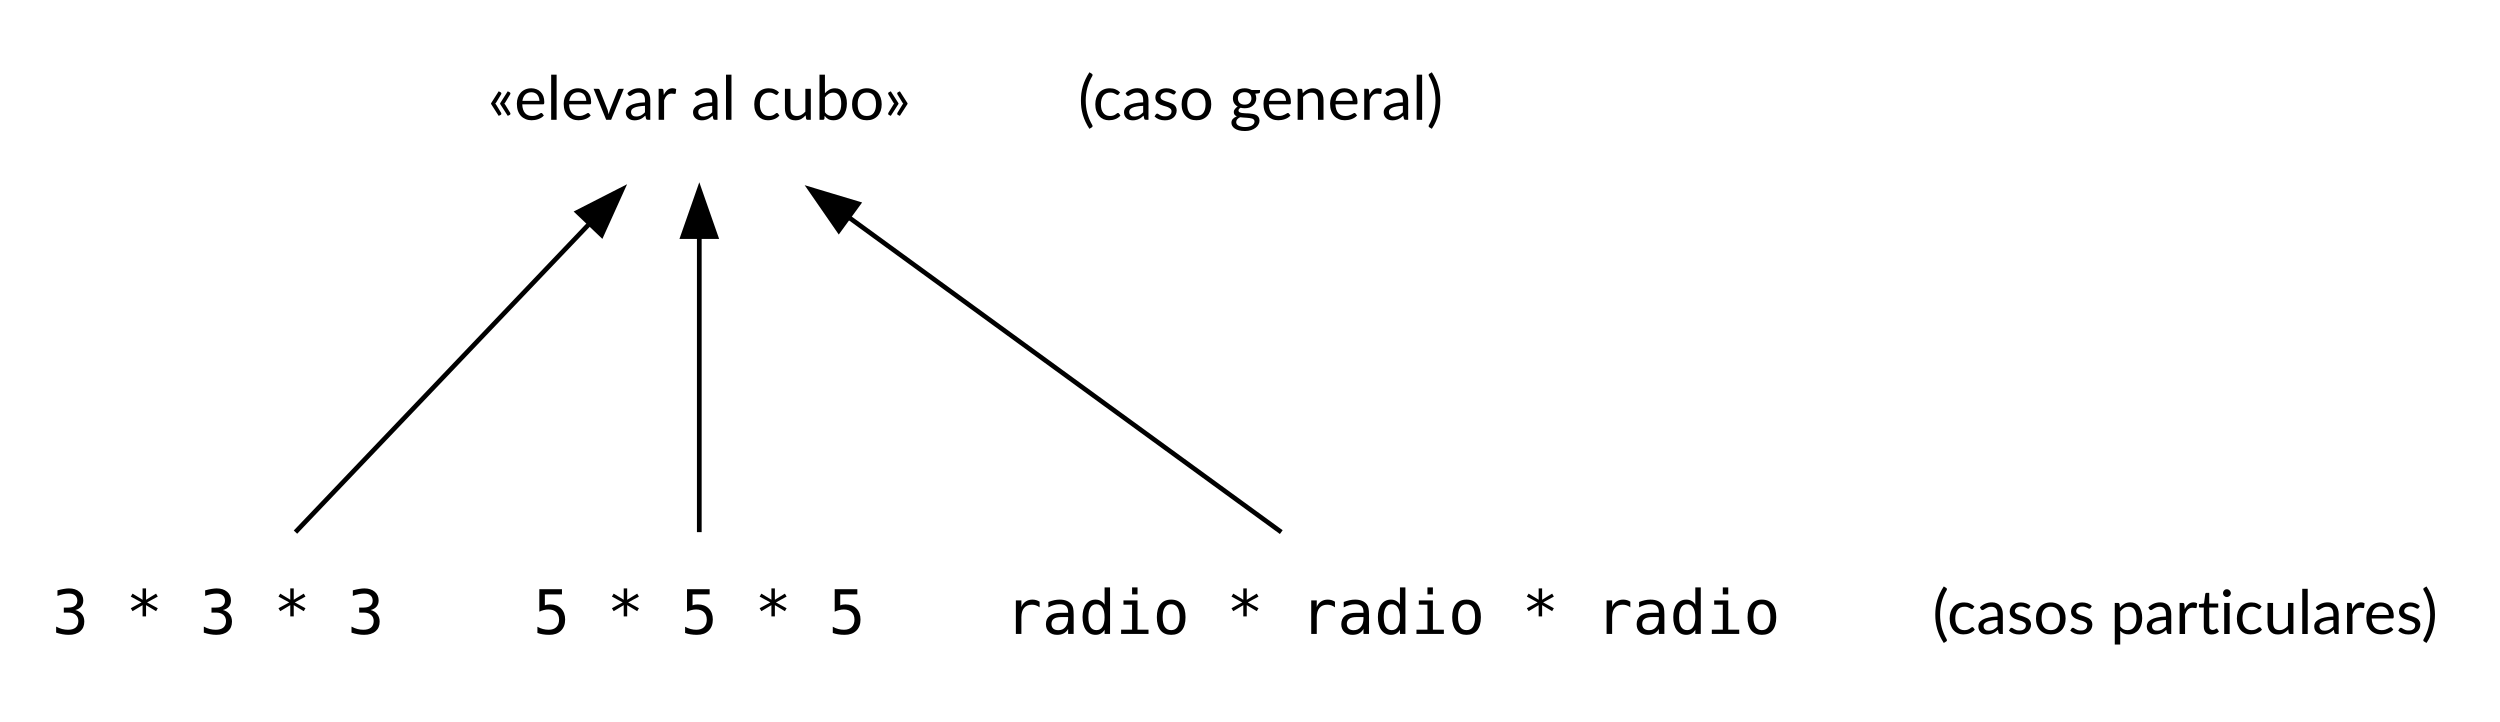
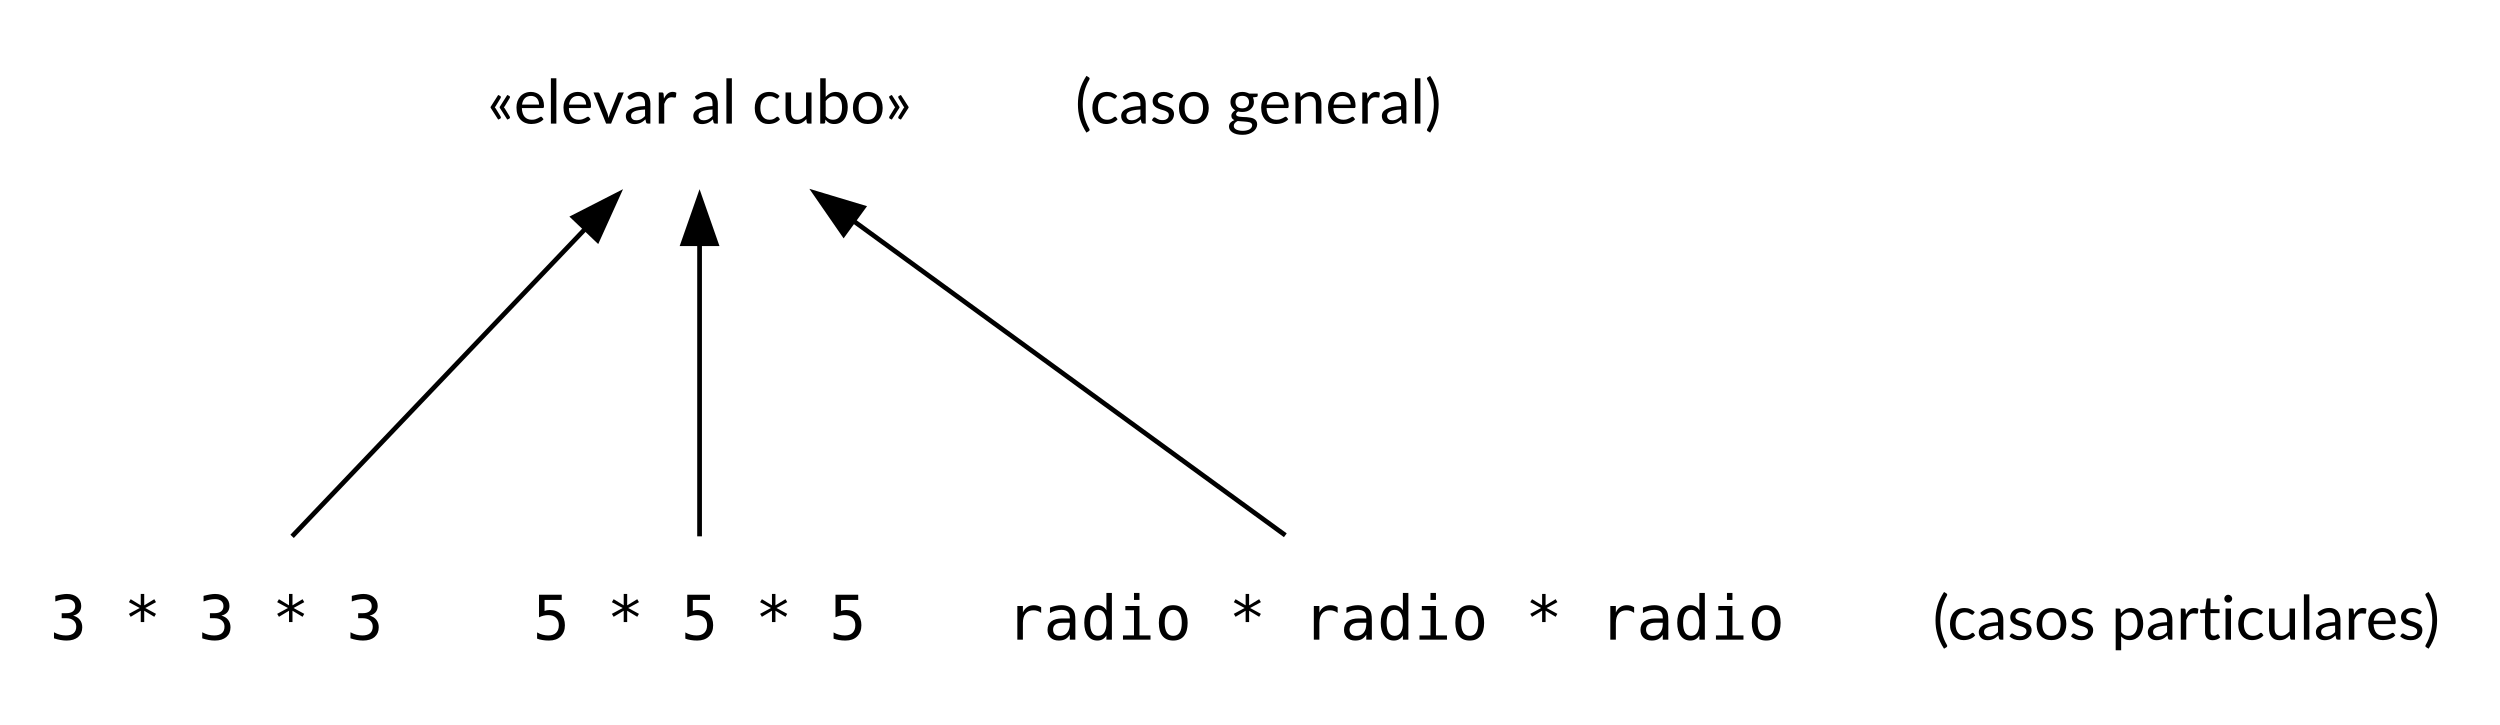
- <svg xmlns="http://www.w3.org/2000/svg" width="530pt" height="153pt" viewBox="0.00 0.00 529.50 153.00">
+ <svg xmlns="http://www.w3.org/2000/svg" width="528pt" height="153pt" viewBox="0.00 0.00 528.00 153.00">
  <g id="graph0" class="graph" transform="scale(1 1) rotate(0) translate(4 149)">
    <g id="node1" class="node">
-       <polygon fill="transparent" stroke="transparent" points="197,-145 91,-145 91,-109 197,-109 197,-145" />
-       <text text-anchor="middle" x="144" y="-123.6" font-family="Lato" font-size="13.00">«elevar al cubo»</text>
+       <polygon fill="none" stroke="none" points="196.38,-145 91.12,-145 91.12,-109 196.38,-109 196.38,-145" />
+       <text xml:space="preserve" text-anchor="middle" x="143.75" y="-122.9" font-family="Lato" font-size="13.00">«elevar al cubo»</text>
    </g>
    <g id="node2" class="node">
-       <polygon fill="transparent" stroke="transparent" points="84,-36 0,-36 0,0 84,0 84,-36" />
-       <text text-anchor="middle" x="42" y="-14.6" font-family="monospace" font-size="13.00">3 * 3 * 3</text>
+       <polygon fill="none" stroke="none" points="83.5,-36 0,-36 0,0 83.5,0 83.5,-36" />
+       <text xml:space="preserve" text-anchor="middle" x="41.75" y="-13.9" font-family="monospace" font-size="13.00">3 * 3 * 3</text>
    </g>
    <g id="edge1" class="edge">
-       <path fill="none" stroke="black" d="M58.39,-36.19C75.19,-53.82 101.49,-81.4 120.5,-101.35" />
-       <polygon fill="black" stroke="black" points="118.22,-104.03 127.65,-108.85 123.29,-99.2 118.22,-104.03" />
+       <path fill="none" stroke="black" d="M57.69,-35.72C74.36,-53.2 100.71,-80.85 119.87,-100.95" />
+       <polygon fill="black" stroke="black" points="117.11,-103.13 126.54,-107.95 122.18,-98.3 117.11,-103.13" />
    </g>
    <g id="node3" class="node">
-       <polygon fill="transparent" stroke="transparent" points="186,-36 102,-36 102,0 186,0 186,-36" />
-       <text text-anchor="middle" x="144" y="-14.6" font-family="monospace" font-size="13.00">5 * 5 * 5</text>
+       <polygon fill="none" stroke="none" points="185.5,-36 102,-36 102,0 185.5,0 185.5,-36" />
+       <text xml:space="preserve" text-anchor="middle" x="143.75" y="-13.9" font-family="monospace" font-size="13.00">5 * 5 * 5</text>
    </g>
    <g id="edge2" class="edge">
-       <path fill="none" stroke="black" d="M144,-36.19C144,-53.04 144,-78.98 144,-98.66" />
-       <polygon fill="black" stroke="black" points="140.5,-98.85 144,-108.85 147.5,-98.85 140.5,-98.85" />
+       <path fill="none" stroke="black" d="M143.75,-35.72C143.75,-52.27 143.75,-77.92 143.75,-97.66" />
+       <polygon fill="black" stroke="black" points="140.25,-97.53 143.75,-107.53 147.25,-97.53 140.25,-97.53" />
    </g>
    <g id="node4" class="node">
-       <polygon fill="transparent" stroke="transparent" points="378,-36 204,-36 204,0 378,0 378,-36" />
-       <text text-anchor="middle" x="291" y="-14.6" font-family="monospace" font-size="13.00">radio * radio * radio</text>
+       <polygon fill="none" stroke="none" points="377.5,-36 204,-36 204,0 377.5,0 377.5,-36" />
+       <text xml:space="preserve" text-anchor="middle" x="290.75" y="-13.9" font-family="monospace" font-size="13.00">radio * radio * radio</text>
    </g>
    <g id="edge3" class="edge">
-       <path fill="none" stroke="black" d="M267.38,-36.19C242.52,-54.29 203.25,-82.88 175.7,-102.92" />
-       <polygon fill="black" stroke="black" points="173.58,-100.14 167.56,-108.85 177.7,-105.8 173.58,-100.14" />
+       <path fill="none" stroke="black" d="M267.46,-35.95C242.84,-53.88 203.81,-82.28 176.19,-102.39" />
+       <polygon fill="black" stroke="black" points="174.18,-99.52 168.16,-108.23 178.3,-105.18 174.18,-99.52" />
    </g>
    <g id="node5" class="node">
-       <polygon fill="transparent" stroke="transparent" points="521.5,-36 396.5,-36 396.5,0 521.5,0 521.5,-36" />
-       <text text-anchor="middle" x="459" y="-14.6" font-family="Lato" font-size="13.00">(casos particulares)</text>
+       <polygon fill="none" stroke="none" points="520.12,-36 395.38,-36 395.38,0 520.12,0 520.12,-36" />
+       <text xml:space="preserve" text-anchor="middle" x="457.75" y="-13.9" font-family="Lato" font-size="13.00">(casos particulares)</text>
    </g>
    <g id="node6" class="node">
-       <polygon fill="transparent" stroke="transparent" points="310.5,-145 215.5,-145 215.5,-109 310.5,-109 310.5,-145" />
-       <text text-anchor="middle" x="263" y="-123.6" font-family="Lato" font-size="13.00">(caso general)</text>
+       <polygon fill="none" stroke="none" points="308.75,-145 214.75,-145 214.75,-109 308.75,-109 308.75,-145" />
+       <text xml:space="preserve" text-anchor="middle" x="261.75" y="-122.9" font-family="Lato" font-size="13.00">(caso general)</text>
    </g>
  </g>
</svg>
